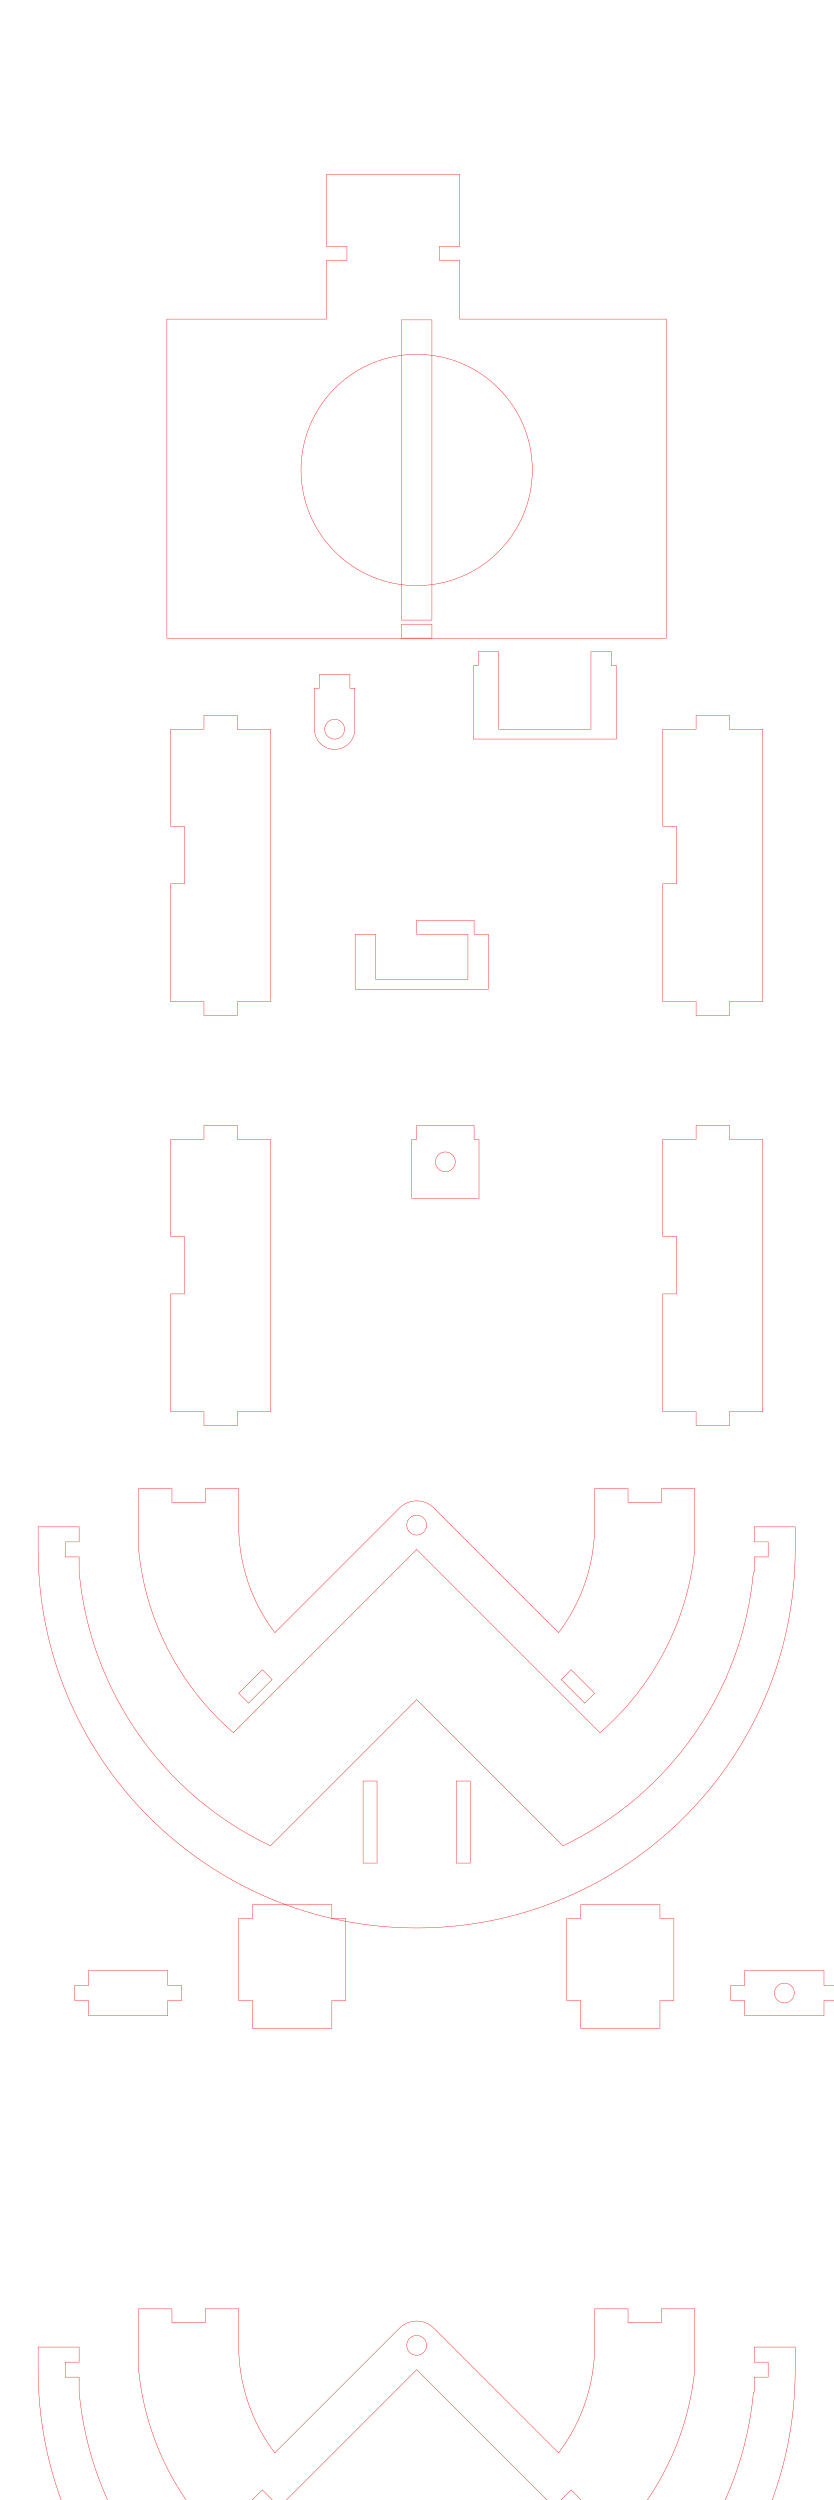
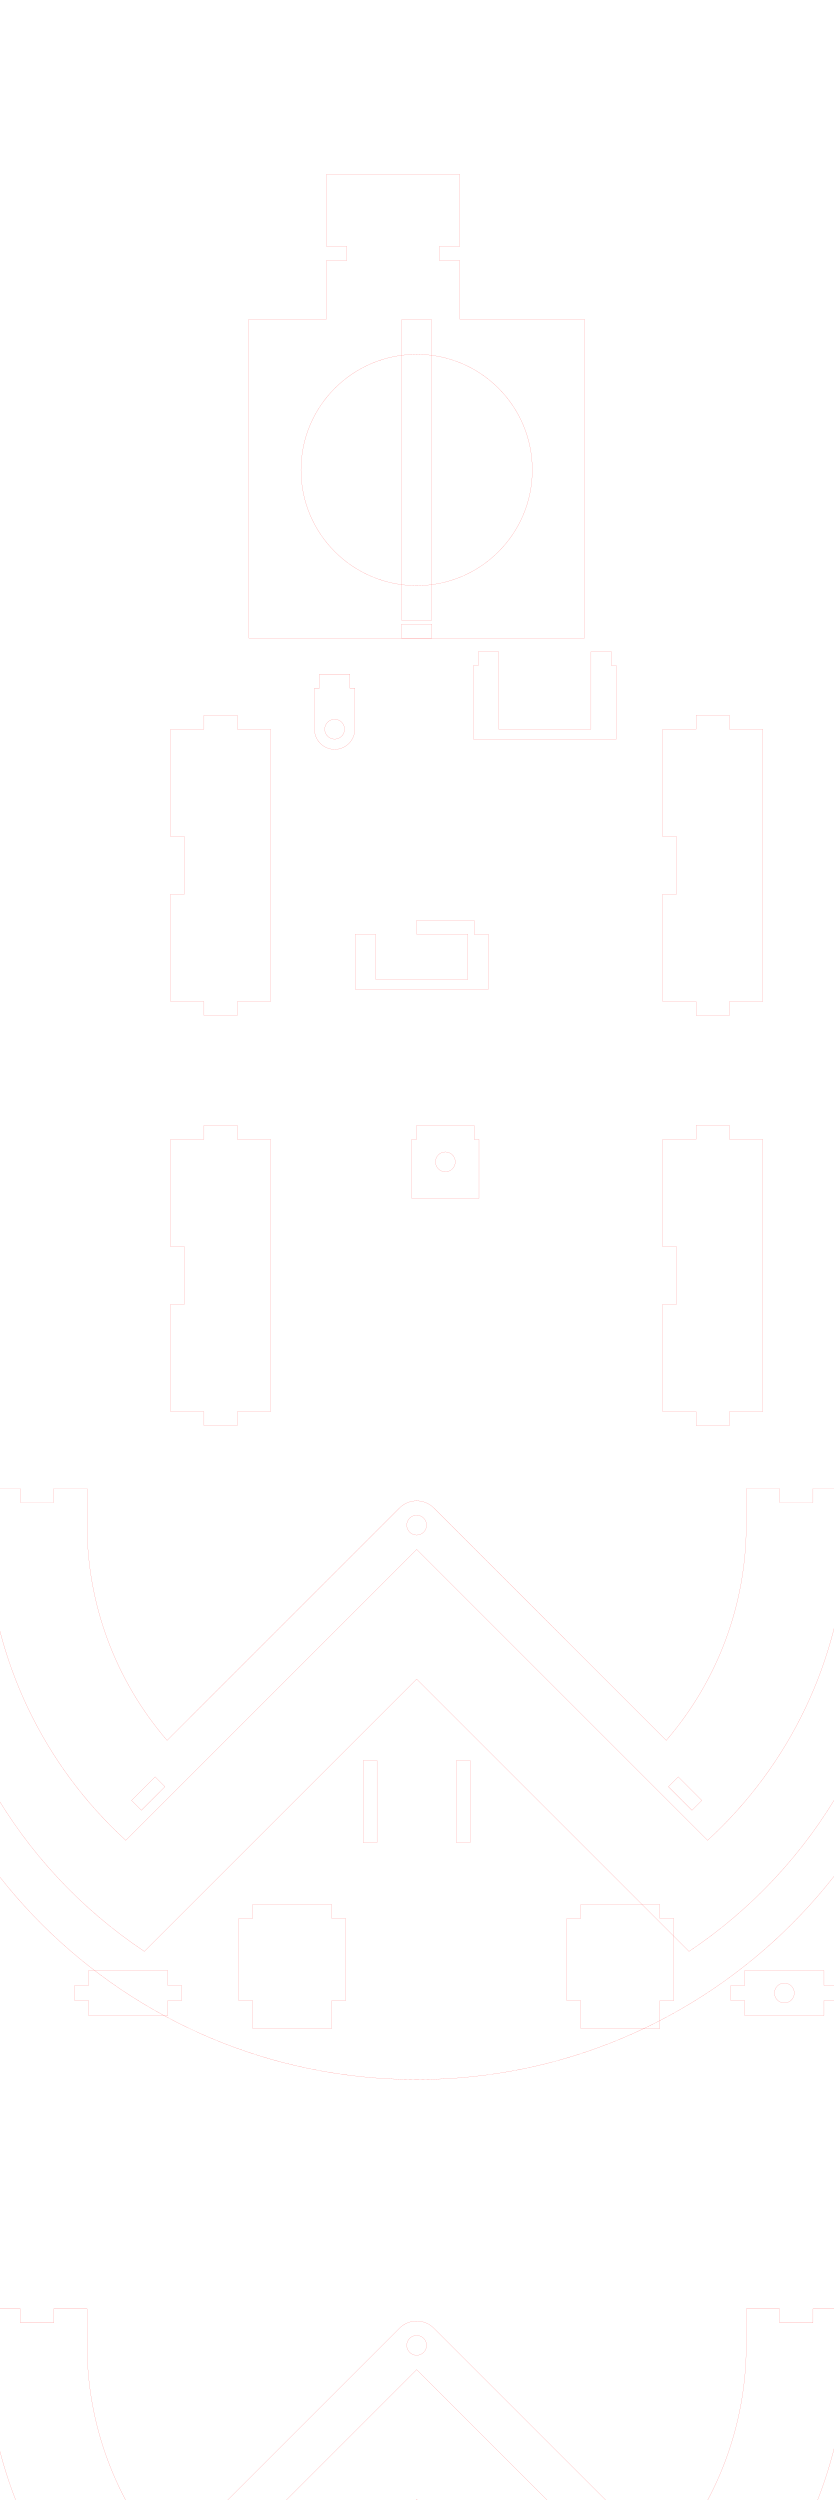
<svg xmlns="http://www.w3.org/2000/svg" width="8.000in" height="24.000in" version="1.1" viewBox="0 0 203.199 609.599">
-   <path stroke="red" fill="transparent" fill-opacity="0.0" stroke-width="0.001in" d="M40.694,77.810 L40.694,155.620 L162.504,155.620 L162.504,77.810 L112.099,77.810 L112.099,63.499 L107.099,63.499 L107.099,60.099 L112.099,60.099 L112.099,42.499 L79.599,42.499 L79.599,60.099 L84.599,60.099 L84.599,63.499 L79.599,63.499 L79.599,77.810 Z" />
-   <rect stroke="red" fill="transparent" fill-opacity="0.0" stroke-width="0.001in" x="97.879" y="77.999" width="7.439" height="73.200" />
-   <circle stroke="red" fill="transparent" fill-opacity="0.0" stroke-width="0.001in" cx="101.599" cy="114.599" r="28.199" />
-   <rect stroke="red" fill="transparent" fill-opacity="0.0" stroke-width="0.001in" x="97.879" y="152.199" width="7.439" height="3.399" />
-   <circle stroke="red" fill="transparent" fill-opacity="0.0" stroke-width="0.001in" cx="81.599" cy="177.810" r="2.419" />
-   <path stroke="red" fill="transparent" fill-opacity="0.0" stroke-width="0.001in" d="M76.679,167.810 L76.679,177.810 A4.919,4.919,0,0,0,86.519,177.810 L86.519,167.810 L85.319,167.810 L85.319,164.409 L77.879,164.409 L77.879,167.810 L76.679,167.810 Z" />
-   <path stroke="red" fill="transparent" fill-opacity="0.0" stroke-width="0.001in" d="M121.599,177.810 L144.099,177.810 L144.099,158.909 L149.099,158.909 L149.099,162.310 L150.299,162.310 L150.299,180.210 L115.399,180.210 L115.399,162.310 L116.599,162.310 L116.599,158.909 L121.599,158.909 Z" />
-   <path stroke="red" fill="transparent" fill-opacity="0.0" stroke-width="0.001in" d="M101.599,377.810 L56.907,422.502 A67.805,67.805,0,0,1,33.794,377.810 L33.794,362.990 L41.928,362.990 L41.928,366.389 L50.061,366.389 L50.061,362.990 L58.194,362.990 L58.194,371.889 A43.405,43.405,0,0,0,67.008,398.109 L97.413,367.703 A5.919,5.919,0,0,1,105.786,367.703 L136.191,398.109 A43.405,43.405,0,0,0,145.004,371.889 L145.004,362.990 L153.138,362.990 L153.138,366.389 L161.271,366.389 L161.271,362.990 L169.405,362.990 L169.405,377.810 A67.805,67.805,0,0,1,146.292,422.502 Z" />
-   <circle stroke="red" fill="transparent" fill-opacity="0.0" stroke-width="0.001in" cx="101.599" cy="371.889" r="2.419" />
-   <path stroke="red" fill="transparent" fill-opacity="0.0" stroke-width="0.001in" d="M142.592,415.286 L144.996,412.882 L139.245,407.131 L136.841,409.535 Z" />
-   <path stroke="red" fill="transparent" fill-opacity="0.0" stroke-width="0.001in" d="M60.607,415.286 L58.203,412.882 L63.954,407.131 L66.358,409.535 Z" />
-   <path stroke="red" fill="transparent" fill-opacity="0.0" stroke-width="0.001in" d="M41.599,177.810 L41.599,201.509 L44.999,201.509 L44.999,215.509 L41.599,215.509 L41.599,244.210 L49.733,244.210 L49.733,247.610 L57.866,247.610 L57.866,244.210 L66.000,244.210 L66.000,177.810 L57.866,177.810 L57.866,174.409 L49.733,174.409 L49.733,177.810 Z" />
-   <path stroke="red" fill="transparent" fill-opacity="0.0" stroke-width="0.001in" d="M161.599,177.810 L161.599,201.509 L165.000,201.509 L165.000,215.509 L161.599,215.509 L161.599,244.210 L169.733,244.210 L169.733,247.610 L177.866,247.610 L177.866,244.210 L186.000,244.210 L186.000,177.810 L177.866,177.810 L177.866,174.409 L169.733,174.409 L169.733,177.810 Z" />
-   <path stroke="red" fill="transparent" fill-opacity="0.0" stroke-width="0.001in" d="M41.599,277.810 L41.599,301.509 L44.999,301.509 L44.999,315.509 L41.599,315.509 L41.599,344.209 L49.733,344.209 L49.733,347.609 L57.866,347.609 L57.866,344.209 L66.000,344.209 L66.000,277.810 L57.866,277.810 L57.866,274.410 L49.733,274.410 L49.733,277.810 Z" />
-   <path stroke="red" fill="transparent" fill-opacity="0.0" stroke-width="0.001in" d="M161.599,277.810 L161.599,301.509 L165.000,301.509 L165.000,315.509 L161.599,315.509 L161.599,344.209 L169.733,344.209 L169.733,347.609 L177.866,347.609 L177.866,344.209 L186.000,344.209 L186.000,277.810 L177.866,277.810 L177.866,274.410 L169.733,274.410 L169.733,277.810 Z" />
-   <path stroke="red" fill="transparent" fill-opacity="0.0" stroke-width="0.001in" d="M101.599,227.810 L101.599,224.409 L115.599,224.409 L115.599,227.810 L119.099,227.810 L119.099,241.210 L86.599,241.210 L86.599,227.810 L91.599,227.810 L91.599,238.810 L114.099,238.810 L114.099,227.810 Z" />
-   <path stroke="red" fill="transparent" fill-opacity="0.0" stroke-width="0.001in" d="M101.599,277.810 L101.599,274.410 L115.599,274.410 L115.599,277.810 L116.799,277.810 L116.799,292.209 L100.399,292.209 L100.399,277.810 Z" />
-   <circle stroke="red" fill="transparent" fill-opacity="0.0" stroke-width="0.001in" cx="108.599" cy="283.310" r="2.419" />
-   <path stroke="red" fill="transparent" fill-opacity="0.0" stroke-width="0.001in" d="M101.599,414.430 L137.261,450.091 A82.305,82.305,0,0,0,183.721,383.310 L183.905,383.310 L183.905,379.643 L187.305,379.643 L187.305,375.976 L183.905,375.976 L183.905,372.310 L193.905,372.310 L193.905,377.810 A92.305,92.305,1,0,1,9.294,377.810 L9.294,372.310 L19.294,372.310 L19.294,375.976 L15.894,375.976 L15.894,379.643 L19.294,379.643 L19.294,383.310 A82.305,82.305,0,0,0,65.938,450.091 Z" />
-   <rect stroke="red" fill="transparent" fill-opacity="0.0" stroke-width="0.001in" x="111.259" y="434.290" width="3.399" height="20.000" />
-   <rect stroke="red" fill="transparent" fill-opacity="0.0" stroke-width="0.001in" x="88.539" y="434.290" width="3.399" height="20.000" />
-   <path stroke="red" fill="transparent" fill-opacity="0.0" stroke-width="0.001in" d="M61.599,487.810 L61.599,494.610 L80.919,494.610 L80.919,487.810 L84.319,487.810 L84.319,467.810 L80.919,467.810 L80.919,464.410 L61.599,464.410 L61.599,467.810 L58.199,467.810 L58.199,487.810 Z" />
-   <path stroke="red" fill="transparent" fill-opacity="0.0" stroke-width="0.001in" d="M141.599,487.810 L141.599,494.610 L160.919,494.610 L160.919,487.810 L164.319,487.810 L164.319,467.810 L160.919,467.810 L160.919,464.410 L141.599,464.410 L141.599,467.810 L138.199,467.810 L138.199,487.810 Z" />
-   <path stroke="red" fill="transparent" fill-opacity="0.0" stroke-width="0.001in" d="M21.599,487.810 L21.599,491.476 L40.919,491.476 L40.919,487.810 L44.319,487.810 L44.319,484.143 L40.919,484.143 L40.919,480.476 L21.599,480.476 L21.599,484.143 L18.199,484.143 L18.199,487.810 Z" />
-   <path stroke="red" fill="transparent" fill-opacity="0.0" stroke-width="0.001in" d="M181.599,487.810 L181.599,491.476 L200.919,491.476 L200.919,487.810 L204.319,487.810 L204.319,484.143 L200.919,484.143 L200.919,480.476 L181.599,480.476 L181.599,484.143 L178.199,484.143 L178.199,487.810 Z" />
-   <circle stroke="red" fill="transparent" fill-opacity="0.0" stroke-width="0.001in" cx="191.259" cy="485.976" r="2.419" />
-   <path stroke="red" fill="transparent" fill-opacity="0.0" stroke-width="0.001in" d="M101.599,577.809 L56.907,622.502 A67.805,67.805,0,0,1,33.794,577.809 L33.794,562.990 L41.928,562.990 L41.928,566.389 L50.061,566.389 L50.061,562.990 L58.194,562.990 L58.194,571.889 A43.405,43.405,0,0,0,67.008,598.109 L97.413,567.703 A5.919,5.919,0,0,1,105.786,567.703 L136.191,598.109 A43.405,43.405,0,0,0,145.004,571.889 L145.004,562.990 L153.138,562.990 L153.138,566.389 L161.271,566.389 L161.271,562.990 L169.405,562.990 L169.405,577.809 A67.805,67.805,0,0,1,146.292,622.502 Z" />
-   <circle stroke="red" fill="transparent" fill-opacity="0.0" stroke-width="0.001in" cx="101.599" cy="571.889" r="2.419" />
-   <path stroke="red" fill="transparent" fill-opacity="0.0" stroke-width="0.001in" d="M142.592,615.286 L144.996,612.882 L139.245,607.131 L136.841,609.535 Z" />
-   <path stroke="red" fill="transparent" fill-opacity="0.0" stroke-width="0.001in" d="M60.607,615.286 L58.203,612.882 L63.954,607.131 L66.358,609.535 Z" />
-   <path stroke="red" fill="transparent" fill-opacity="0.0" stroke-width="0.001in" d="M101.599,614.429 L137.261,650.091 A82.305,82.305,0,0,0,183.721,583.309 L183.905,583.309 L183.905,579.643 L187.305,579.643 L187.305,575.976 L183.905,575.976 L183.905,572.309 L193.905,572.309 L193.905,577.809 A92.305,92.305,1,0,1,9.294,577.809 L9.294,572.309 L19.294,572.309 L19.294,575.976 L15.894,575.976 L15.894,579.643 L19.294,579.643 L19.294,583.309 A82.305,82.305,0,0,0,65.938,650.091 Z" />
-   <rect stroke="red" fill="transparent" fill-opacity="0.0" stroke-width="0.001in" x="111.259" y="634.289" width="3.399" height="20.000" />
-   <rect stroke="red" fill="transparent" fill-opacity="0.0" stroke-width="0.001in" x="88.539" y="634.289" width="3.399" height="20.000" />
+   <path stroke="red" fill="transparent" fill-opacity="0.0" stroke-width="0.025" d="M60.694,77.810 L60.694,155.620 L142.504,155.620 L142.504,77.810 L112.099,77.810 L112.099,63.499 L107.099,63.499 L107.099,60.099 L112.099,60.099 L112.099,42.499 L79.599,42.499 L79.599,60.099 L84.599,60.099 L84.599,63.499 L79.599,63.499 L79.599,77.810 Z" />
+   <rect stroke="red" fill="transparent" fill-opacity="0.0" stroke-width="0.025" x="97.879" y="77.999" width="7.439" height="73.200" />
+   <circle stroke="red" fill="transparent" fill-opacity="0.0" stroke-width="0.025" cx="101.599" cy="114.599" r="28.199" />
+   <rect stroke="red" fill="transparent" fill-opacity="0.0" stroke-width="0.025" x="97.879" y="152.199" width="7.439" height="3.399" />
+   <circle stroke="red" fill="transparent" fill-opacity="0.0" stroke-width="0.025" cx="81.599" cy="177.810" r="2.419" />
+   <path stroke="red" fill="transparent" fill-opacity="0.0" stroke-width="0.025" d="M76.679,167.810 L76.679,177.810 A4.919,4.919,0,0,0,86.519,177.810 L86.519,167.810 L85.319,167.810 L85.319,164.409 L77.879,164.409 L77.879,167.810 L76.679,167.810 Z" />
+   <path stroke="red" fill="transparent" fill-opacity="0.0" stroke-width="0.025" d="M121.599,177.810 L144.099,177.810 L144.099,158.909 L149.099,158.909 L149.099,162.310 L150.299,162.310 L150.299,180.210 L115.399,180.210 L115.399,162.310 L116.599,162.310 L116.599,158.909 L121.599,158.909 Z" />
+   <path stroke="red" fill="transparent" fill-opacity="0.0" stroke-width="0.025" d="M101.599,377.810 L30.663,448.746 A104.766,104.766,0,0,1,-3.166,377.810 L-3.166,362.990 L4.966,362.990 L4.966,366.389 L13.100,366.389 L13.100,362.990 L21.233,362.990 L21.233,371.889 A80.366,80.366,0,0,0,40.740,424.377 L97.413,367.703 A5.919,5.919,0,0,1,105.786,367.703 L162.459,424.377 A80.366,80.366,0,0,0,181.966,371.889 L181.966,362.990 L190.099,362.990 L190.099,366.389 L198.233,366.389 L198.233,362.990 L206.366,362.990 L206.366,377.810 A104.766,104.766,0,0,1,172.536,448.746 Z" />
+   <circle stroke="red" fill="transparent" fill-opacity="0.0" stroke-width="0.025" cx="101.599" cy="371.889" r="2.419" />
+   <path stroke="red" fill="transparent" fill-opacity="0.0" stroke-width="0.025" d="M168.727,441.422 L171.132,439.017 L165.380,433.266 L162.976,435.670 Z" />
+   <path stroke="red" fill="transparent" fill-opacity="0.0" stroke-width="0.025" d="M34.472,441.422 L32.067,439.017 L37.819,433.266 L40.223,435.670 Z" />
+   <path stroke="red" fill="transparent" fill-opacity="0.0" stroke-width="0.025" d="M41.599,177.810 L41.599,204.009 L44.999,204.009 L44.999,218.009 L41.599,218.009 L41.599,244.210 L49.733,244.210 L49.733,247.610 L57.866,247.610 L57.866,244.210 L66.000,244.210 L66.000,177.810 L57.866,177.810 L57.866,174.409 L49.733,174.409 L49.733,177.810 Z" />
+   <path stroke="red" fill="transparent" fill-opacity="0.0" stroke-width="0.025" d="M161.599,177.810 L161.599,204.009 L165.000,204.009 L165.000,218.009 L161.599,218.009 L161.599,244.210 L169.733,244.210 L169.733,247.610 L177.866,247.610 L177.866,244.210 L186.000,244.210 L186.000,177.810 L177.866,177.810 L177.866,174.409 L169.733,174.409 L169.733,177.810 Z" />
+   <path stroke="red" fill="transparent" fill-opacity="0.0" stroke-width="0.025" d="M41.599,277.810 L41.599,304.009 L44.999,304.009 L44.999,318.009 L41.599,318.009 L41.599,344.209 L49.733,344.209 L49.733,347.609 L57.866,347.609 L57.866,344.209 L66.000,344.209 L66.000,277.810 L57.866,277.810 L57.866,274.410 L49.733,274.410 L49.733,277.810 Z" />
+   <path stroke="red" fill="transparent" fill-opacity="0.0" stroke-width="0.025" d="M161.599,277.810 L161.599,304.009 L165.000,304.009 L165.000,318.009 L161.599,318.009 L161.599,344.209 L169.733,344.209 L169.733,347.609 L177.866,347.609 L177.866,344.209 L186.000,344.209 L186.000,277.810 L177.866,277.810 L177.866,274.410 L169.733,274.410 L169.733,277.810 Z" />
+   <path stroke="red" fill="transparent" fill-opacity="0.0" stroke-width="0.025" d="M101.599,227.810 L101.599,224.409 L115.599,224.409 L115.599,227.810 L119.099,227.810 L119.099,241.210 L86.599,241.210 L86.599,227.810 L91.599,227.810 L91.599,238.810 L114.099,238.810 L114.099,227.810 Z" />
+   <path stroke="red" fill="transparent" fill-opacity="0.0" stroke-width="0.025" d="M101.599,277.810 L101.599,274.410 L115.599,274.410 L115.599,277.810 L116.799,277.810 L116.799,292.209 L100.399,292.209 L100.399,277.810 Z" />
+   <circle stroke="red" fill="transparent" fill-opacity="0.0" stroke-width="0.025" cx="108.599" cy="283.310" r="2.419" />
+   <path stroke="red" fill="transparent" fill-opacity="0.0" stroke-width="0.025" d="M101.599,409.430 L168.001,475.831 A119.266,119.266,0,0,0,220.739,383.310 L220.866,383.310 L220.866,379.643 L224.266,379.643 L224.266,375.976 L220.866,375.976 L220.866,372.310 L230.866,372.310 L230.866,377.810 A129.266,129.266,1,0,1,-27.666,377.810 L-27.666,372.310 L-17.666,372.310 L-17.666,375.976 L-21.066,375.976 L-21.066,379.643 L-17.666,379.643 L-17.666,383.310 A119.266,119.266,0,0,0,35.198,475.831 Z" />
+   <rect stroke="red" fill="transparent" fill-opacity="0.0" stroke-width="0.025" x="111.259" y="429.290" width="3.399" height="20.000" />
+   <rect stroke="red" fill="transparent" fill-opacity="0.0" stroke-width="0.025" x="88.539" y="429.290" width="3.399" height="20.000" />
+   <path stroke="red" fill="transparent" fill-opacity="0.0" stroke-width="0.025" d="M61.599,487.810 L61.599,494.610 L80.919,494.610 L80.919,487.810 L84.319,487.810 L84.319,467.810 L80.919,467.810 L80.919,464.410 L61.599,464.410 L61.599,467.810 L58.199,467.810 L58.199,487.810 Z" />
+   <path stroke="red" fill="transparent" fill-opacity="0.0" stroke-width="0.025" d="M141.599,487.810 L141.599,494.610 L160.919,494.610 L160.919,487.810 L164.319,487.810 L164.319,467.810 L160.919,467.810 L160.919,464.410 L141.599,464.410 L141.599,467.810 L138.199,467.810 L138.199,487.810 Z" />
+   <path stroke="red" fill="transparent" fill-opacity="0.0" stroke-width="0.025" d="M21.599,487.810 L21.599,491.476 L40.919,491.476 L40.919,487.810 L44.319,487.810 L44.319,484.143 L40.919,484.143 L40.919,480.476 L21.599,480.476 L21.599,484.143 L18.199,484.143 L18.199,487.810 Z" />
+   <path stroke="red" fill="transparent" fill-opacity="0.0" stroke-width="0.025" d="M181.599,487.810 L181.599,491.476 L200.919,491.476 L200.919,487.810 L204.319,487.810 L204.319,484.143 L200.919,484.143 L200.919,480.476 L181.599,480.476 L181.599,484.143 L178.199,484.143 L178.199,487.810 Z" />
+   <circle stroke="red" fill="transparent" fill-opacity="0.0" stroke-width="0.025" cx="191.259" cy="485.976" r="2.419" />
+   <path stroke="red" fill="transparent" fill-opacity="0.0" stroke-width="0.025" d="M101.599,577.809 L30.663,648.746 A104.766,104.766,0,0,1,-3.166,577.809 L-3.166,562.990 L4.966,562.990 L4.966,566.389 L13.100,566.389 L13.100,562.990 L21.233,562.990 L21.233,571.889 A80.366,80.366,0,0,0,40.740,624.377 L97.413,567.703 A5.919,5.919,0,0,1,105.786,567.703 L162.459,624.377 A80.366,80.366,0,0,0,181.966,571.889 L181.966,562.990 L190.099,562.990 L190.099,566.389 L198.233,566.389 L198.233,562.990 L206.366,562.990 L206.366,577.809 A104.766,104.766,0,0,1,172.536,648.746 Z" />
+   <circle stroke="red" fill="transparent" fill-opacity="0.0" stroke-width="0.025" cx="101.599" cy="571.889" r="2.419" />
+   <path stroke="red" fill="transparent" fill-opacity="0.0" stroke-width="0.025" d="M168.727,641.422 L171.132,639.017 L165.380,633.266 L162.976,635.670 Z" />
+   <path stroke="red" fill="transparent" fill-opacity="0.0" stroke-width="0.025" d="M34.472,641.422 L32.067,639.017 L37.819,633.266 L40.223,635.670 Z" />
+   <path stroke="red" fill="transparent" fill-opacity="0.0" stroke-width="0.025" d="M101.599,609.429 L168.001,675.831 A119.266,119.266,0,0,0,220.739,583.309 L220.866,583.309 L220.866,579.643 L224.266,579.643 L224.266,575.976 L220.866,575.976 L220.866,572.309 L230.866,572.309 L230.866,577.809 A129.266,129.266,1,0,1,-27.666,577.809 L-27.666,572.309 L-17.666,572.309 L-17.666,575.976 L-21.066,575.976 L-21.066,579.643 L-17.666,579.643 L-17.666,583.309 A119.266,119.266,0,0,0,35.198,675.831 Z" />
+   <rect stroke="red" fill="transparent" fill-opacity="0.0" stroke-width="0.025" x="111.259" y="629.289" width="3.399" height="20.000" />
+   <rect stroke="red" fill="transparent" fill-opacity="0.0" stroke-width="0.025" x="88.539" y="629.289" width="3.399" height="20.000" />
</svg>
